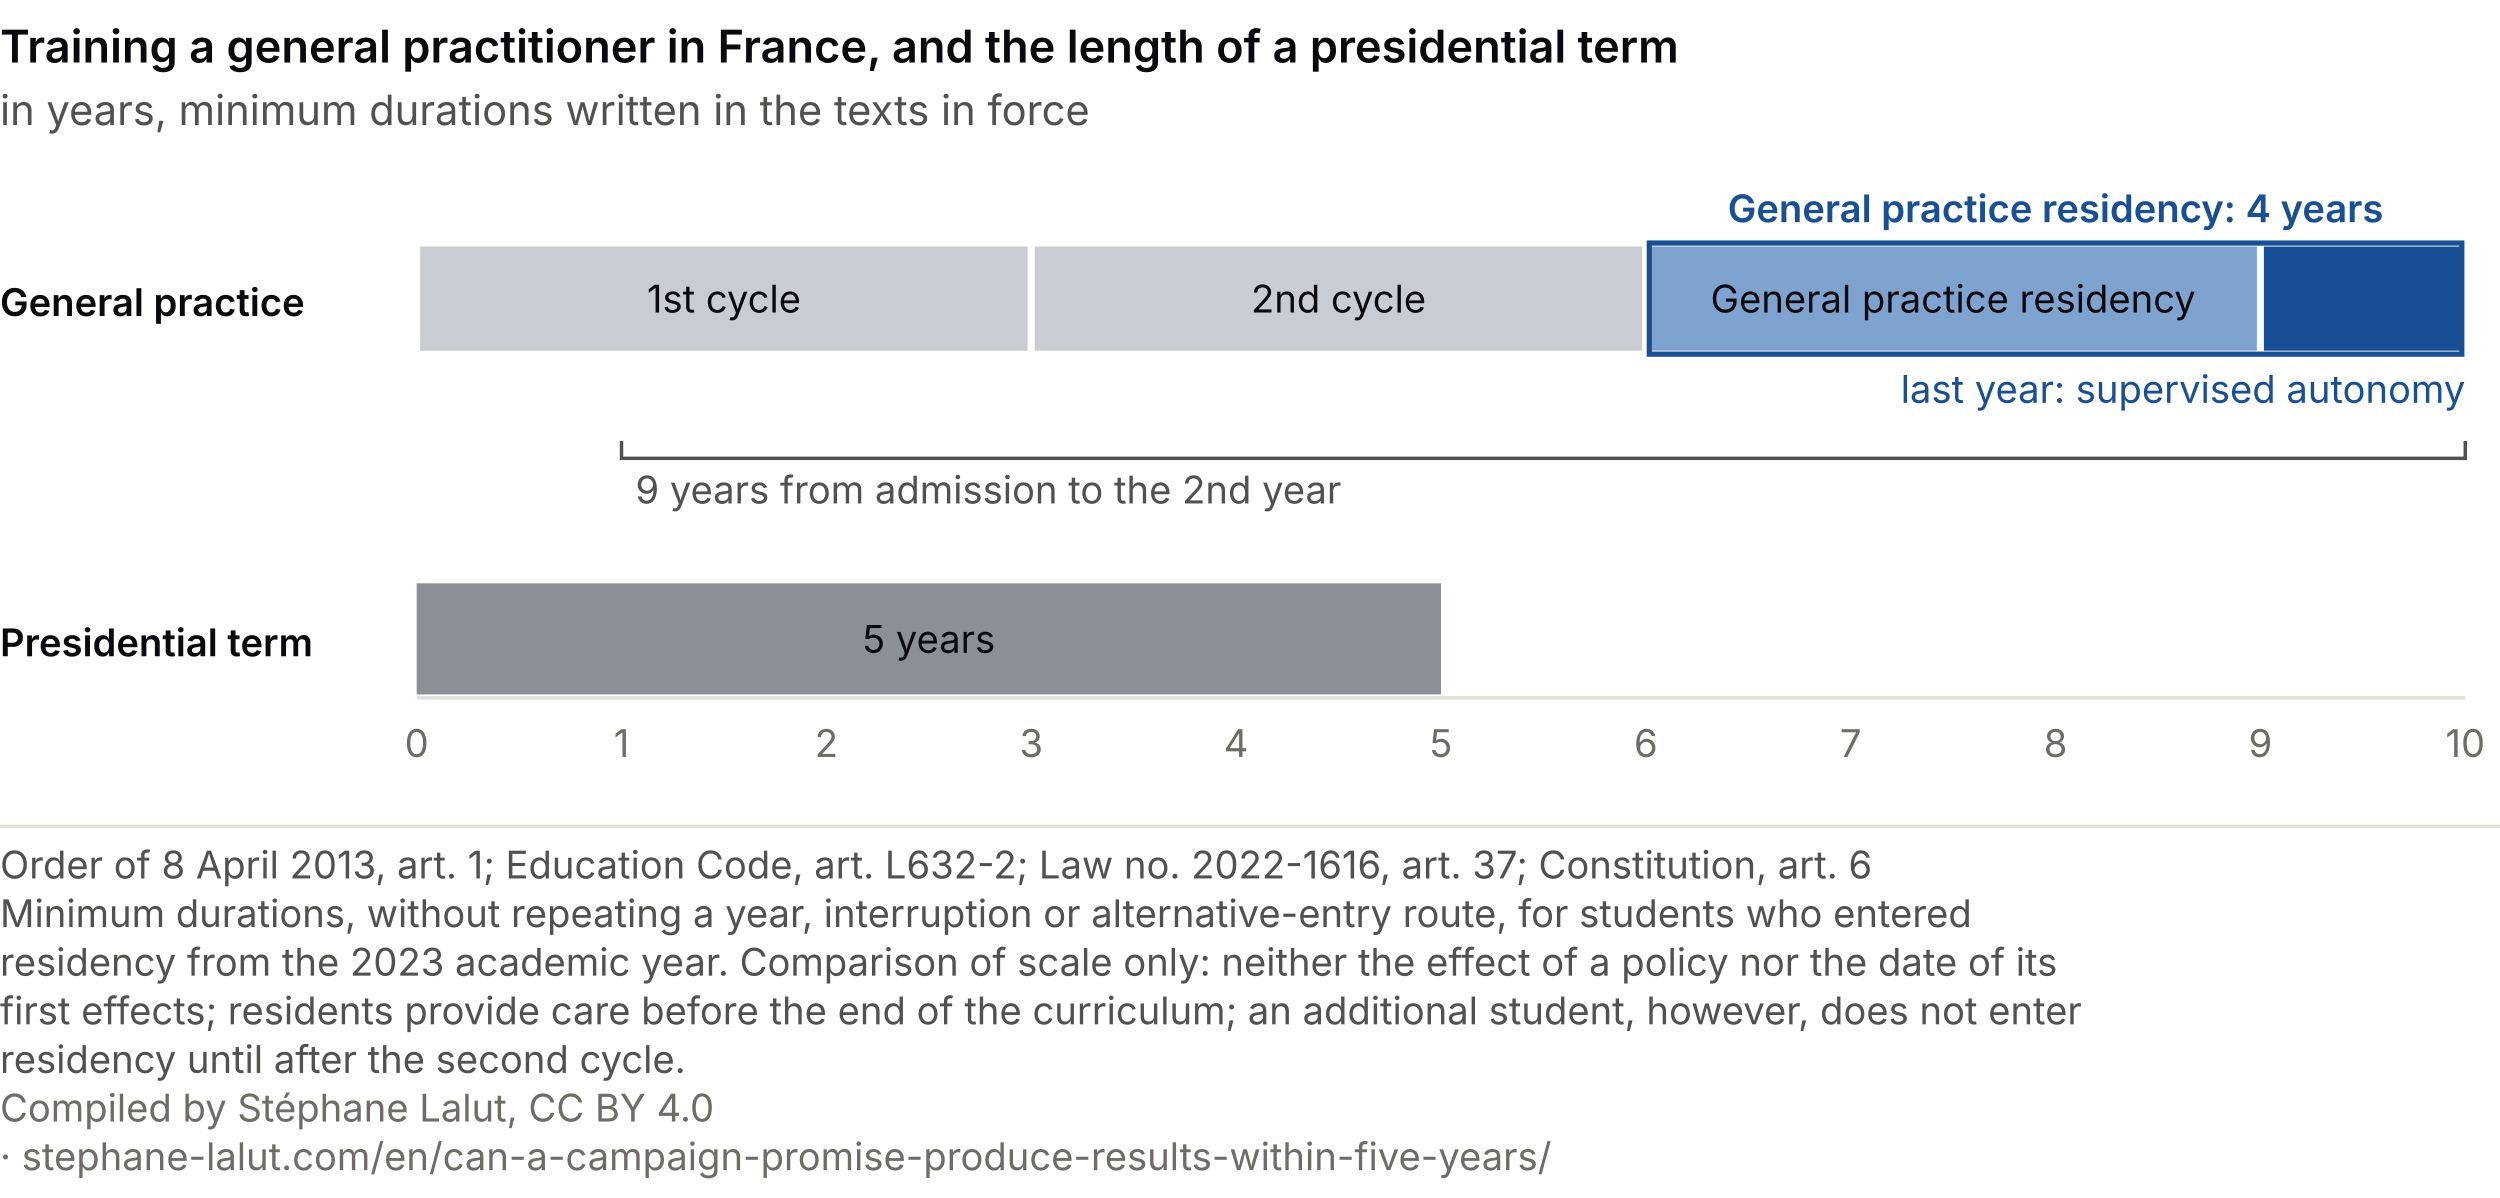
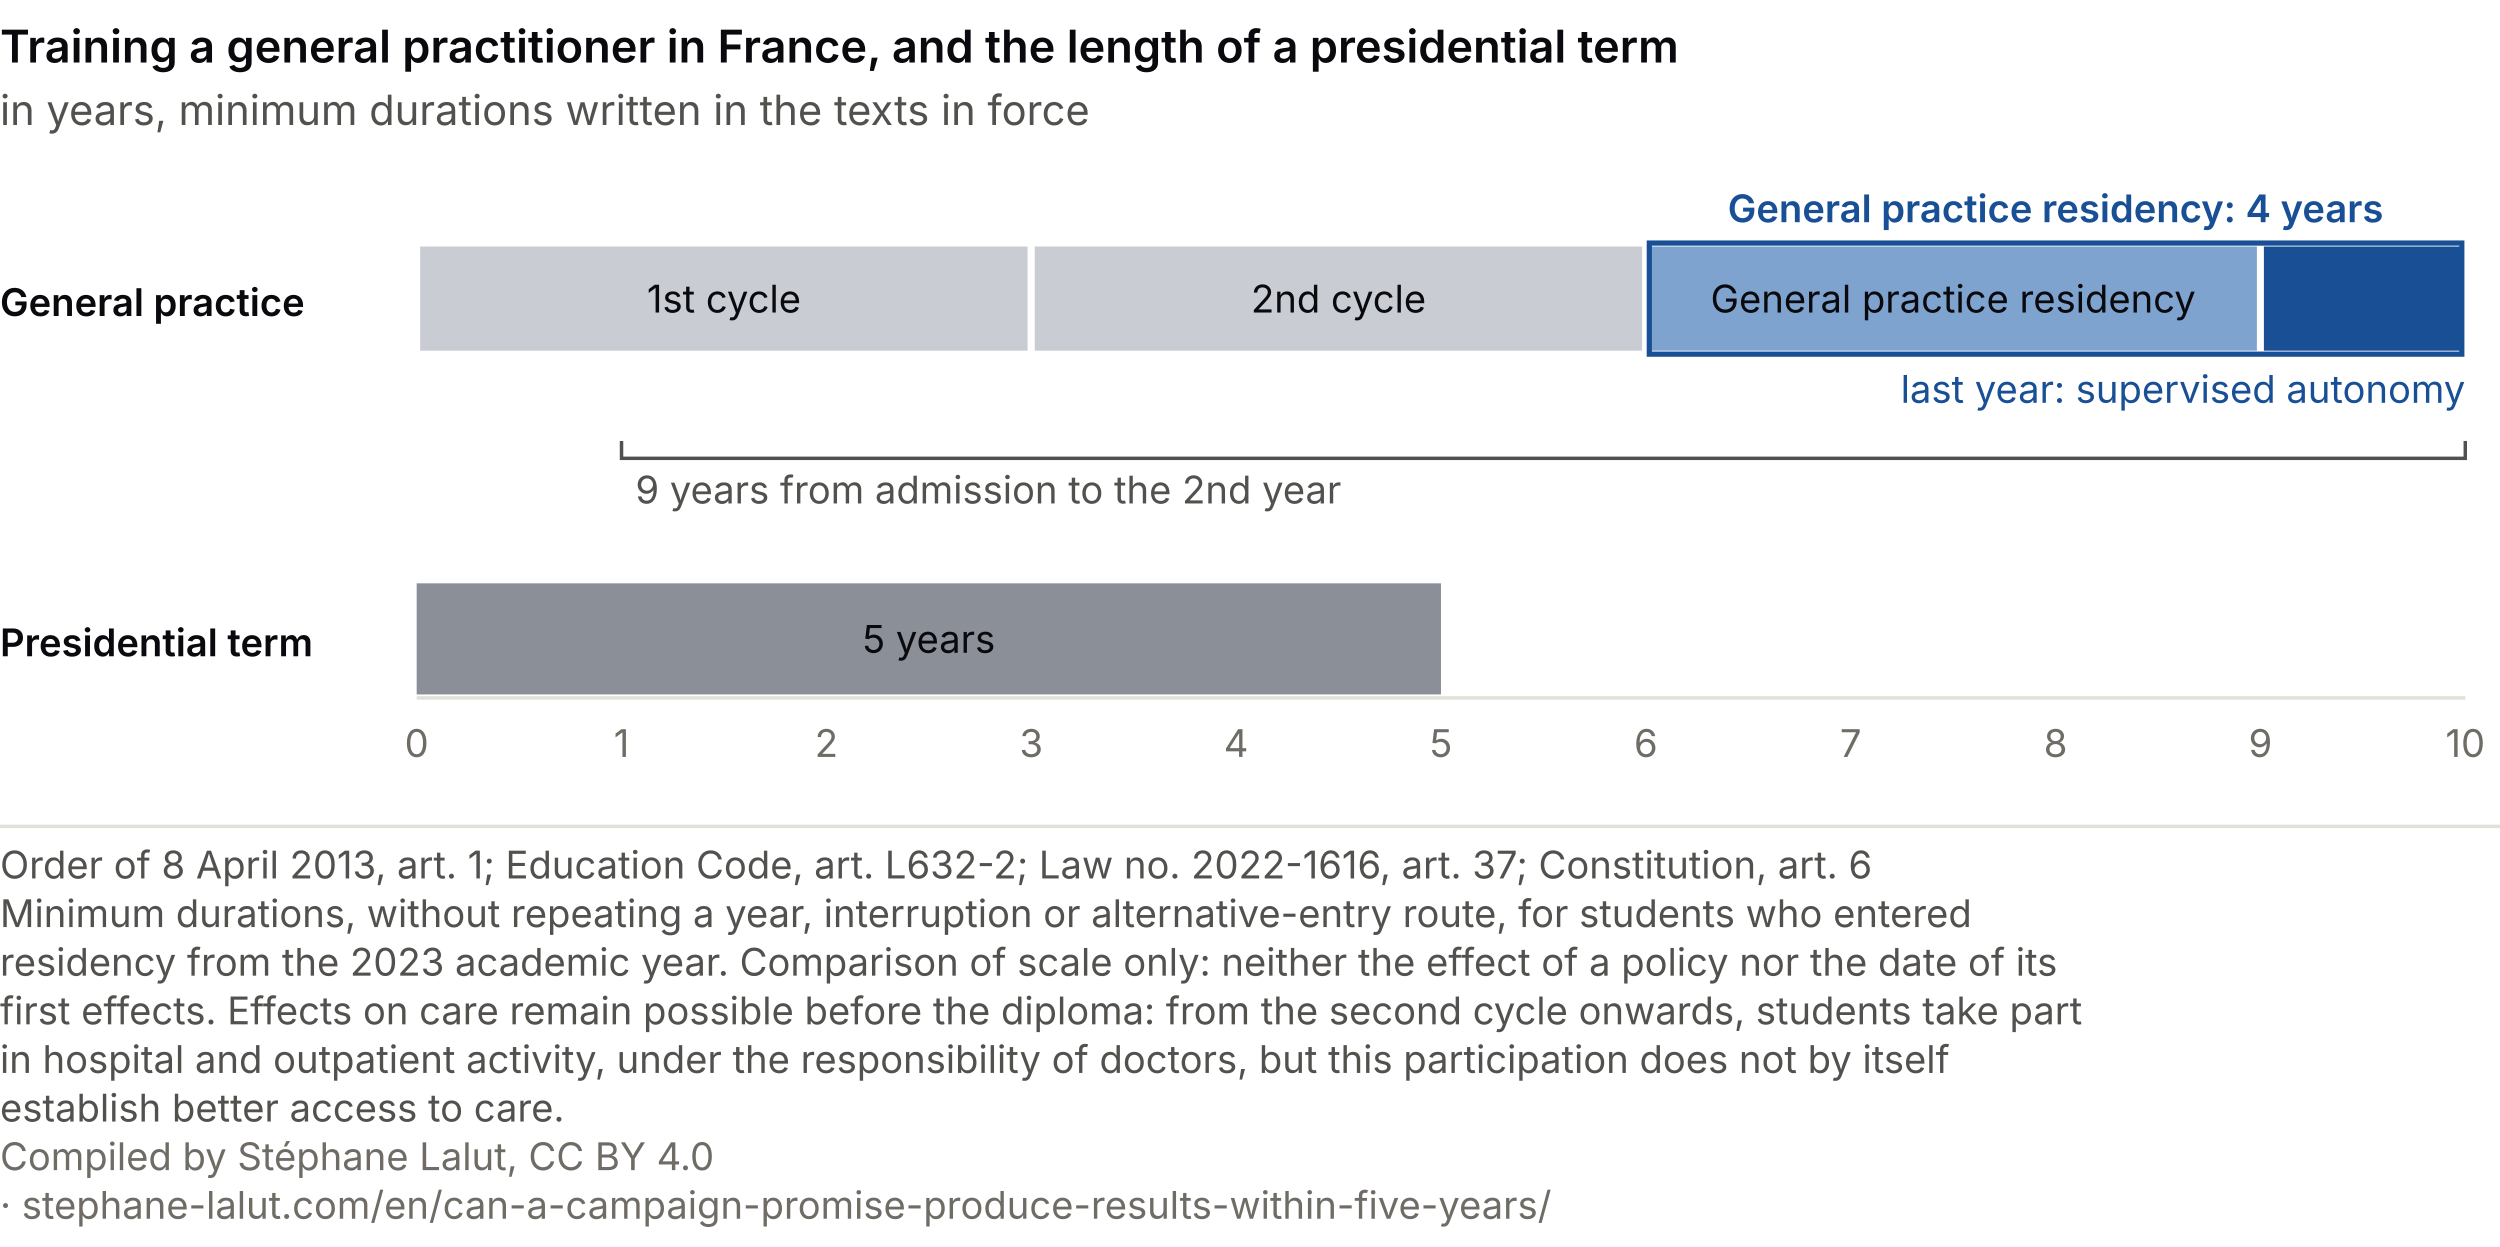
- <svg xmlns="http://www.w3.org/2000/svg" viewBox="0 0 720 345" role="img" font-variant-numeric="tabular-nums" aria-labelledby="dc-t dc-d" font-family="system-ui, -apple-system, Segoe UI, sans-serif">
-   <rect width="720" height="345" fill="#ffffff" />
+ <svg xmlns="http://www.w3.org/2000/svg" viewBox="0 0 720 359" role="img" font-variant-numeric="tabular-nums" aria-labelledby="dc-t dc-d" font-family="system-ui, -apple-system, Segoe UI, sans-serif">
+   <rect width="720" height="359" fill="#ffffff" />
  <text x="0.0" y="18.0" font-size="13" fill="#0A0A0E" text-anchor="start" font-weight="600">Training a general practitioner in France, and the length of a presidential term</text>
  <text x="0.0" y="36.0" font-size="12" fill="#52514e" text-anchor="start">in years, minimum durations written in the texts in force</text>
  <text x="0.0" y="91.0" font-size="11" fill="#0A0A0E" text-anchor="start" font-weight="600">General practice</text>
  <rect x="120.0" y="70" width="177.0" height="32" fill="#c9cdd3" stroke="#ffffff" stroke-width="2" />
  <text x="208.5" y="90.0" font-size="11" fill="#0A0A0E" text-anchor="middle">1st cycle</text>
  <rect x="297.0" y="70" width="177.0" height="32" fill="#c9cdd3" stroke="#ffffff" stroke-width="2" />
  <text x="385.5" y="90.0" font-size="11" fill="#0A0A0E" text-anchor="middle">2nd cycle</text>
  <rect x="474.0" y="70" width="177.0" height="32" fill="#7fa3cf" stroke="#ffffff" stroke-width="2" />
  <rect x="651.0" y="70" width="59.0" height="32" fill="#184f95" stroke="#ffffff" stroke-width="2" />
  <rect x="475.0" y="70" width="234.0" height="32" fill="none" stroke="#184f95" stroke-width="1.5" />
  <text x="562.5" y="90.0" font-size="11" fill="#0A0A0E" text-anchor="middle">General practice residency</text>
  <text x="592.0" y="64.0" font-size="11" fill="#184f95" text-anchor="middle" font-weight="600">General practice residency: 4 years</text>
  <text x="710.0" y="116.0" font-size="11" fill="#184f95" text-anchor="end">last year: supervised autonomy</text>
  <path d="M179.0 127 V132 H710.0 V127" fill="none" stroke="#52514e" />
-   <text x="183.0" y="145.0" font-size="11" fill="#52514e" text-anchor="start">9 years from admission to the 2nd year</text>
+   <text x="183.0" y="145.0" font-size="11" fill="#52514e" text-anchor="start">9 years from admission to the 2nd year</text>
  <text x="0.0" y="189.0" font-size="11" fill="#0A0A0E" text-anchor="start" font-weight="600">Presidential term</text>
  <rect x="120.0" y="168" width="295.0" height="32" fill="#8a8f98" />
  <text x="267.5" y="188.0" font-size="11" fill="#0A0A0E" text-anchor="middle">5 years</text>
  <line x1="120.0" y1="201" x2="710.0" y2="201" stroke="#e1e0d9" />
  <text x="120.0" y="218.0" font-size="11" fill="#6f6c66" text-anchor="middle">0</text>
  <text x="179.0" y="218.0" font-size="11" fill="#6f6c66" text-anchor="middle">1</text>
  <text x="238.0" y="218.0" font-size="11" fill="#6f6c66" text-anchor="middle">2</text>
  <text x="297.0" y="218.0" font-size="11" fill="#6f6c66" text-anchor="middle">3</text>
  <text x="356.0" y="218.0" font-size="11" fill="#6f6c66" text-anchor="middle">4</text>
  <text x="415.0" y="218.0" font-size="11" fill="#6f6c66" text-anchor="middle">5</text>
  <text x="474.0" y="218.0" font-size="11" fill="#6f6c66" text-anchor="middle">6</text>
  <text x="533.0" y="218.0" font-size="11" fill="#6f6c66" text-anchor="middle">7</text>
  <text x="592.0" y="218.0" font-size="11" fill="#6f6c66" text-anchor="middle">8</text>
  <text x="651.0" y="218.0" font-size="11" fill="#6f6c66" text-anchor="middle">9</text>
  <text x="710.0" y="218.0" font-size="11" fill="#6f6c66" text-anchor="middle">10</text>
  <line x1="0" y1="238.0" x2="720" y2="238.0" stroke="#e1e0d9" />
  <text class="pied-source" x="0" y="253.0" font-size="11" fill="#52514e">Order of 8 April 2013, art. 1; Education Code, art. L632-2; Law no. 2022-1616, art. 37; Constitution, art. 6</text>
  <text class="pied-note" x="0" y="267.0" font-size="11" fill="#52514e">Minimum durations, without repeating a year, interruption or alternative-entry route, for students who entered</text>
  <text class="pied-note" x="0" y="281.0" font-size="11" fill="#52514e">residency from the 2023 academic year. Comparison of scale only: neither the effect of a policy nor the date of its</text>
-   <text class="pied-note" x="0" y="295.0" font-size="11" fill="#52514e">first effects; residents provide care before the end of the curriculum; an additional student, however, does not enter</text>
-   <text class="pied-note" x="0" y="309.0" font-size="11" fill="#52514e">residency until after the second cycle.</text>
-   <text class="pied-licence" x="0" y="323.0" font-size="11" fill="#6f6c66">Compiled by Stéphane Lalut, CC BY 4.0</text>
-   <text class="pied-licence" x="0" y="337.0" font-size="11" fill="#6f6c66">· stephane-lalut.com/en/can-a-campaign-promise-produce-results-within-five-years/</text>
+   <text class="pied-note" x="0" y="295.0" font-size="11" fill="#52514e">first effects. Effects on care remain possible before the diploma: from the second cycle onwards, students take part</text>
+   <text class="pied-note" x="0" y="309.0" font-size="11" fill="#52514e">in hospital and outpatient activity, under the responsibility of doctors, but this participation does not by itself</text>
+   <text class="pied-note" x="0" y="323.0" font-size="11" fill="#52514e">establish better access to care.</text>
+   <text class="pied-licence" x="0" y="337.0" font-size="11" fill="#6f6c66">Compiled by Stéphane Lalut, CC BY 4.0</text>
+   <text class="pied-licence" x="0" y="351.0" font-size="11" fill="#6f6c66">· stephane-lalut.com/en/can-a-campaign-promise-produce-results-within-five-years/</text>
</svg>
